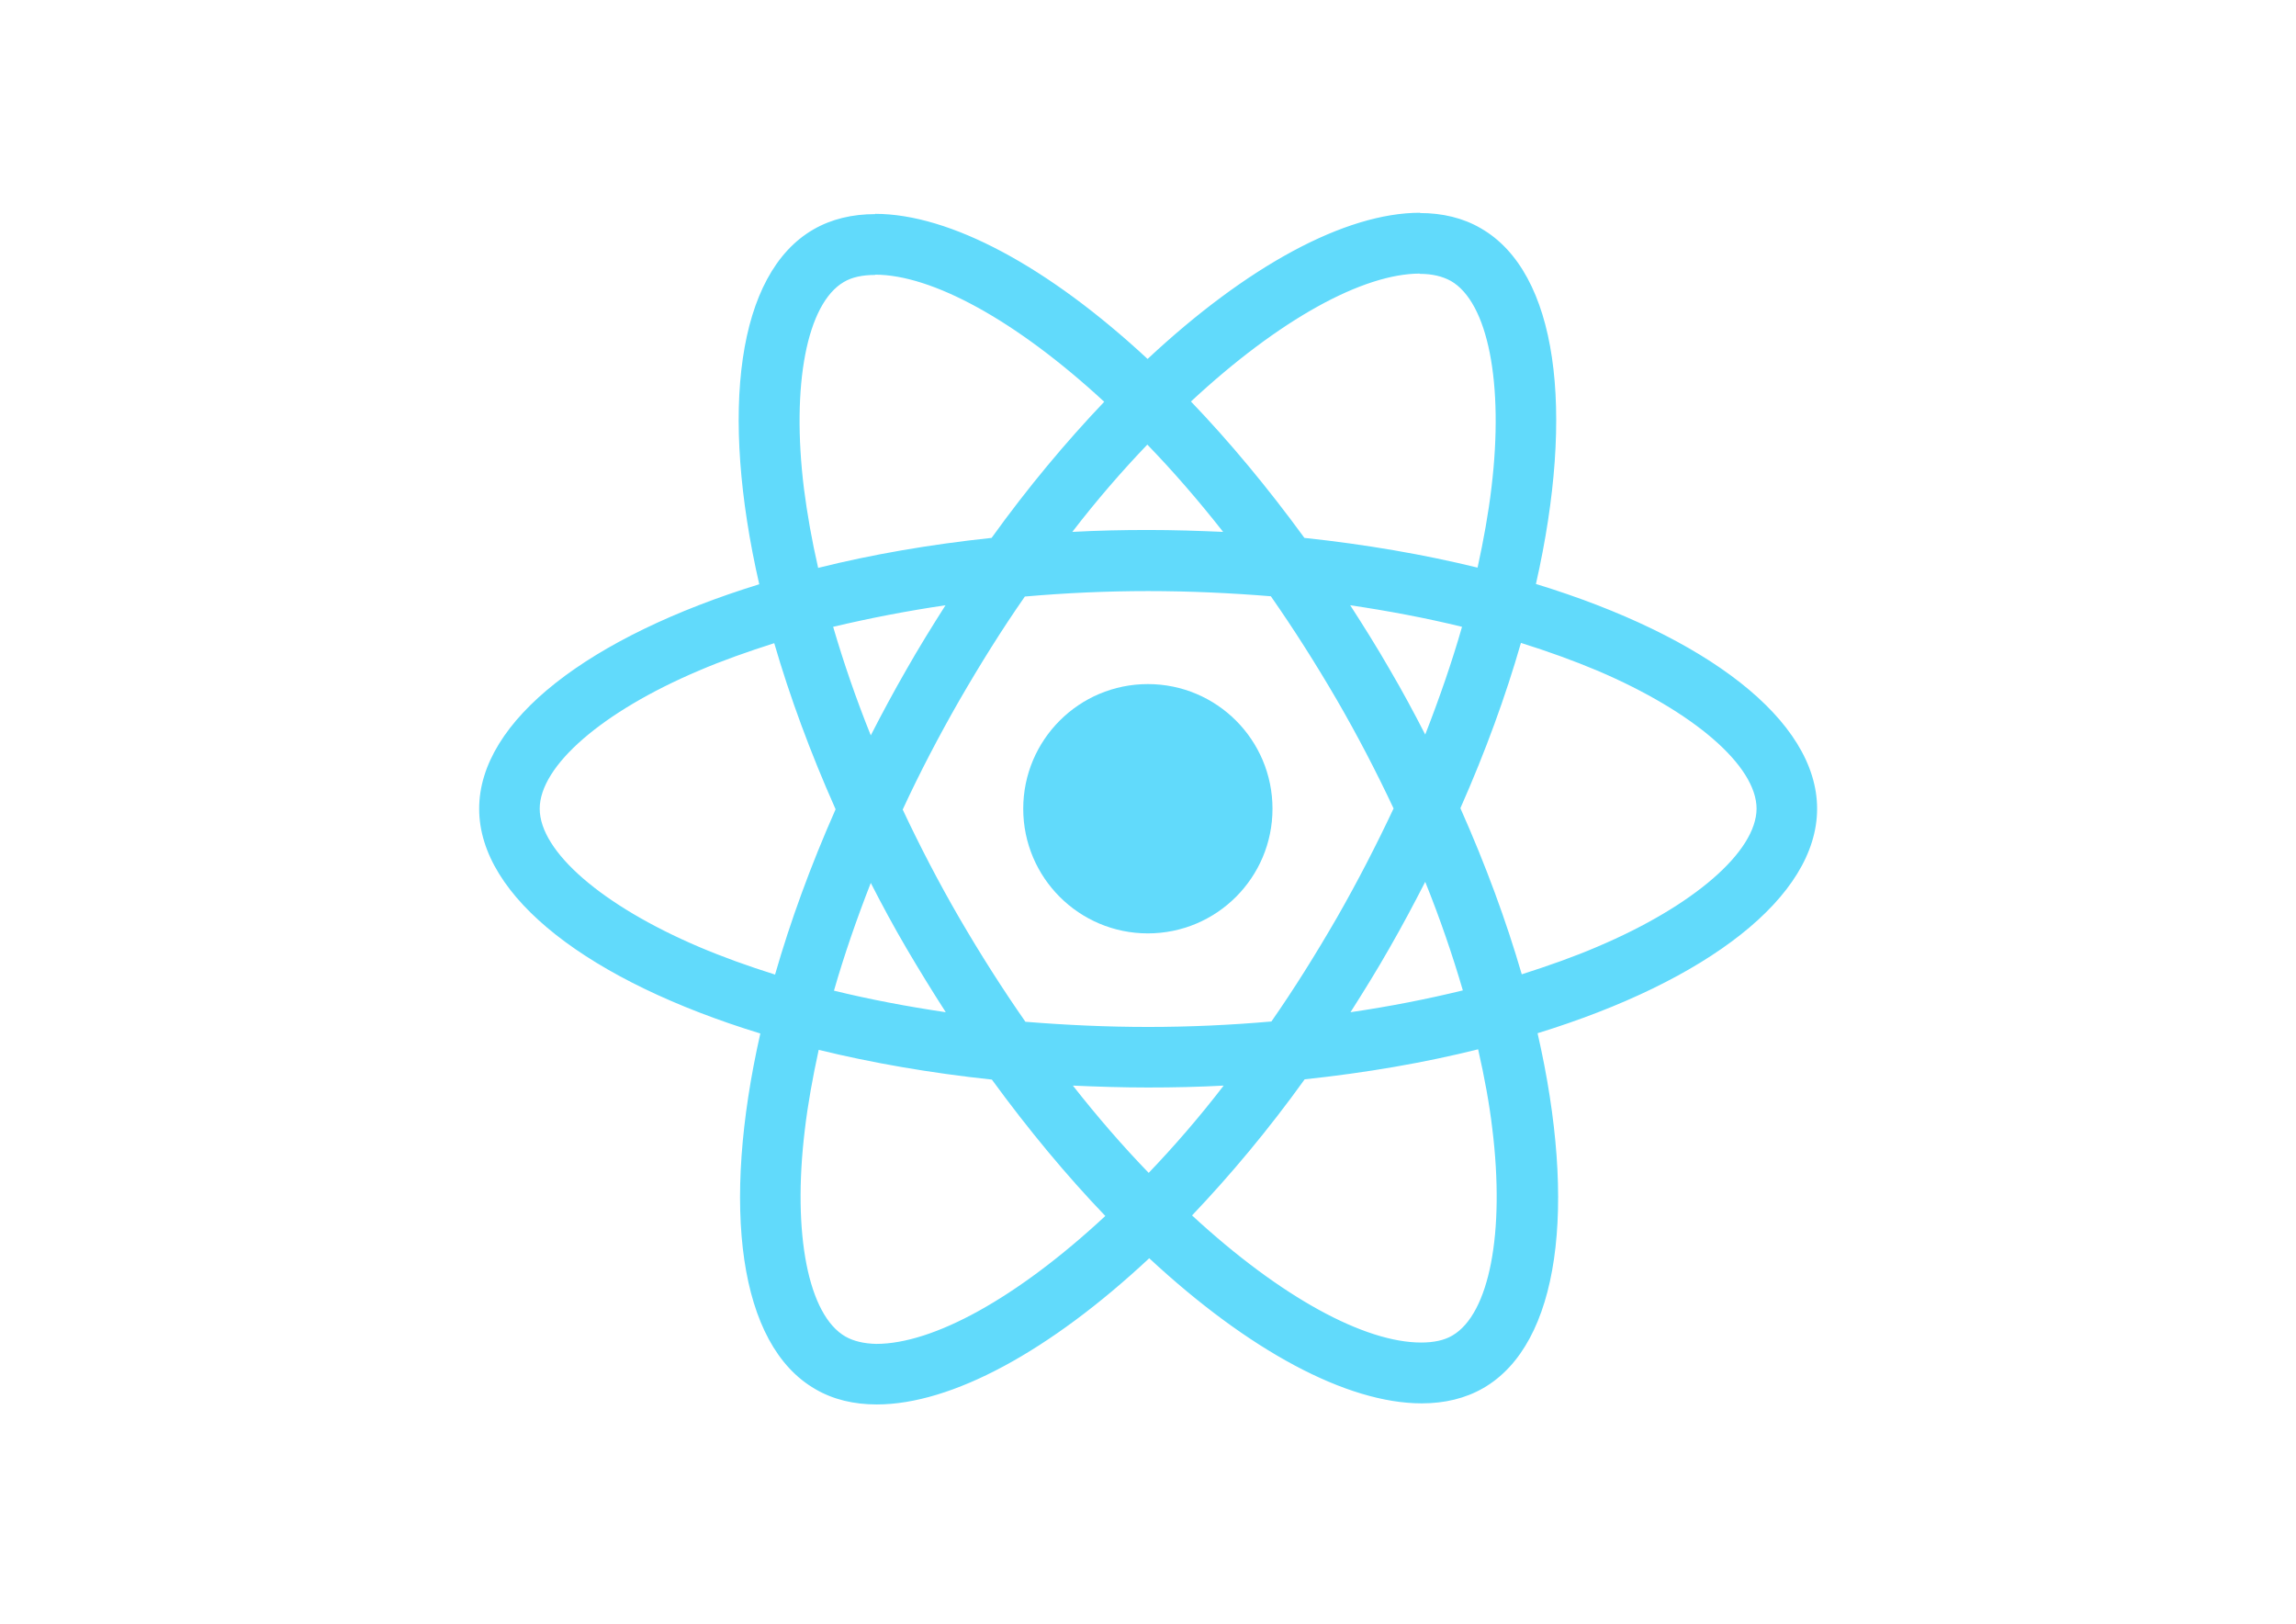
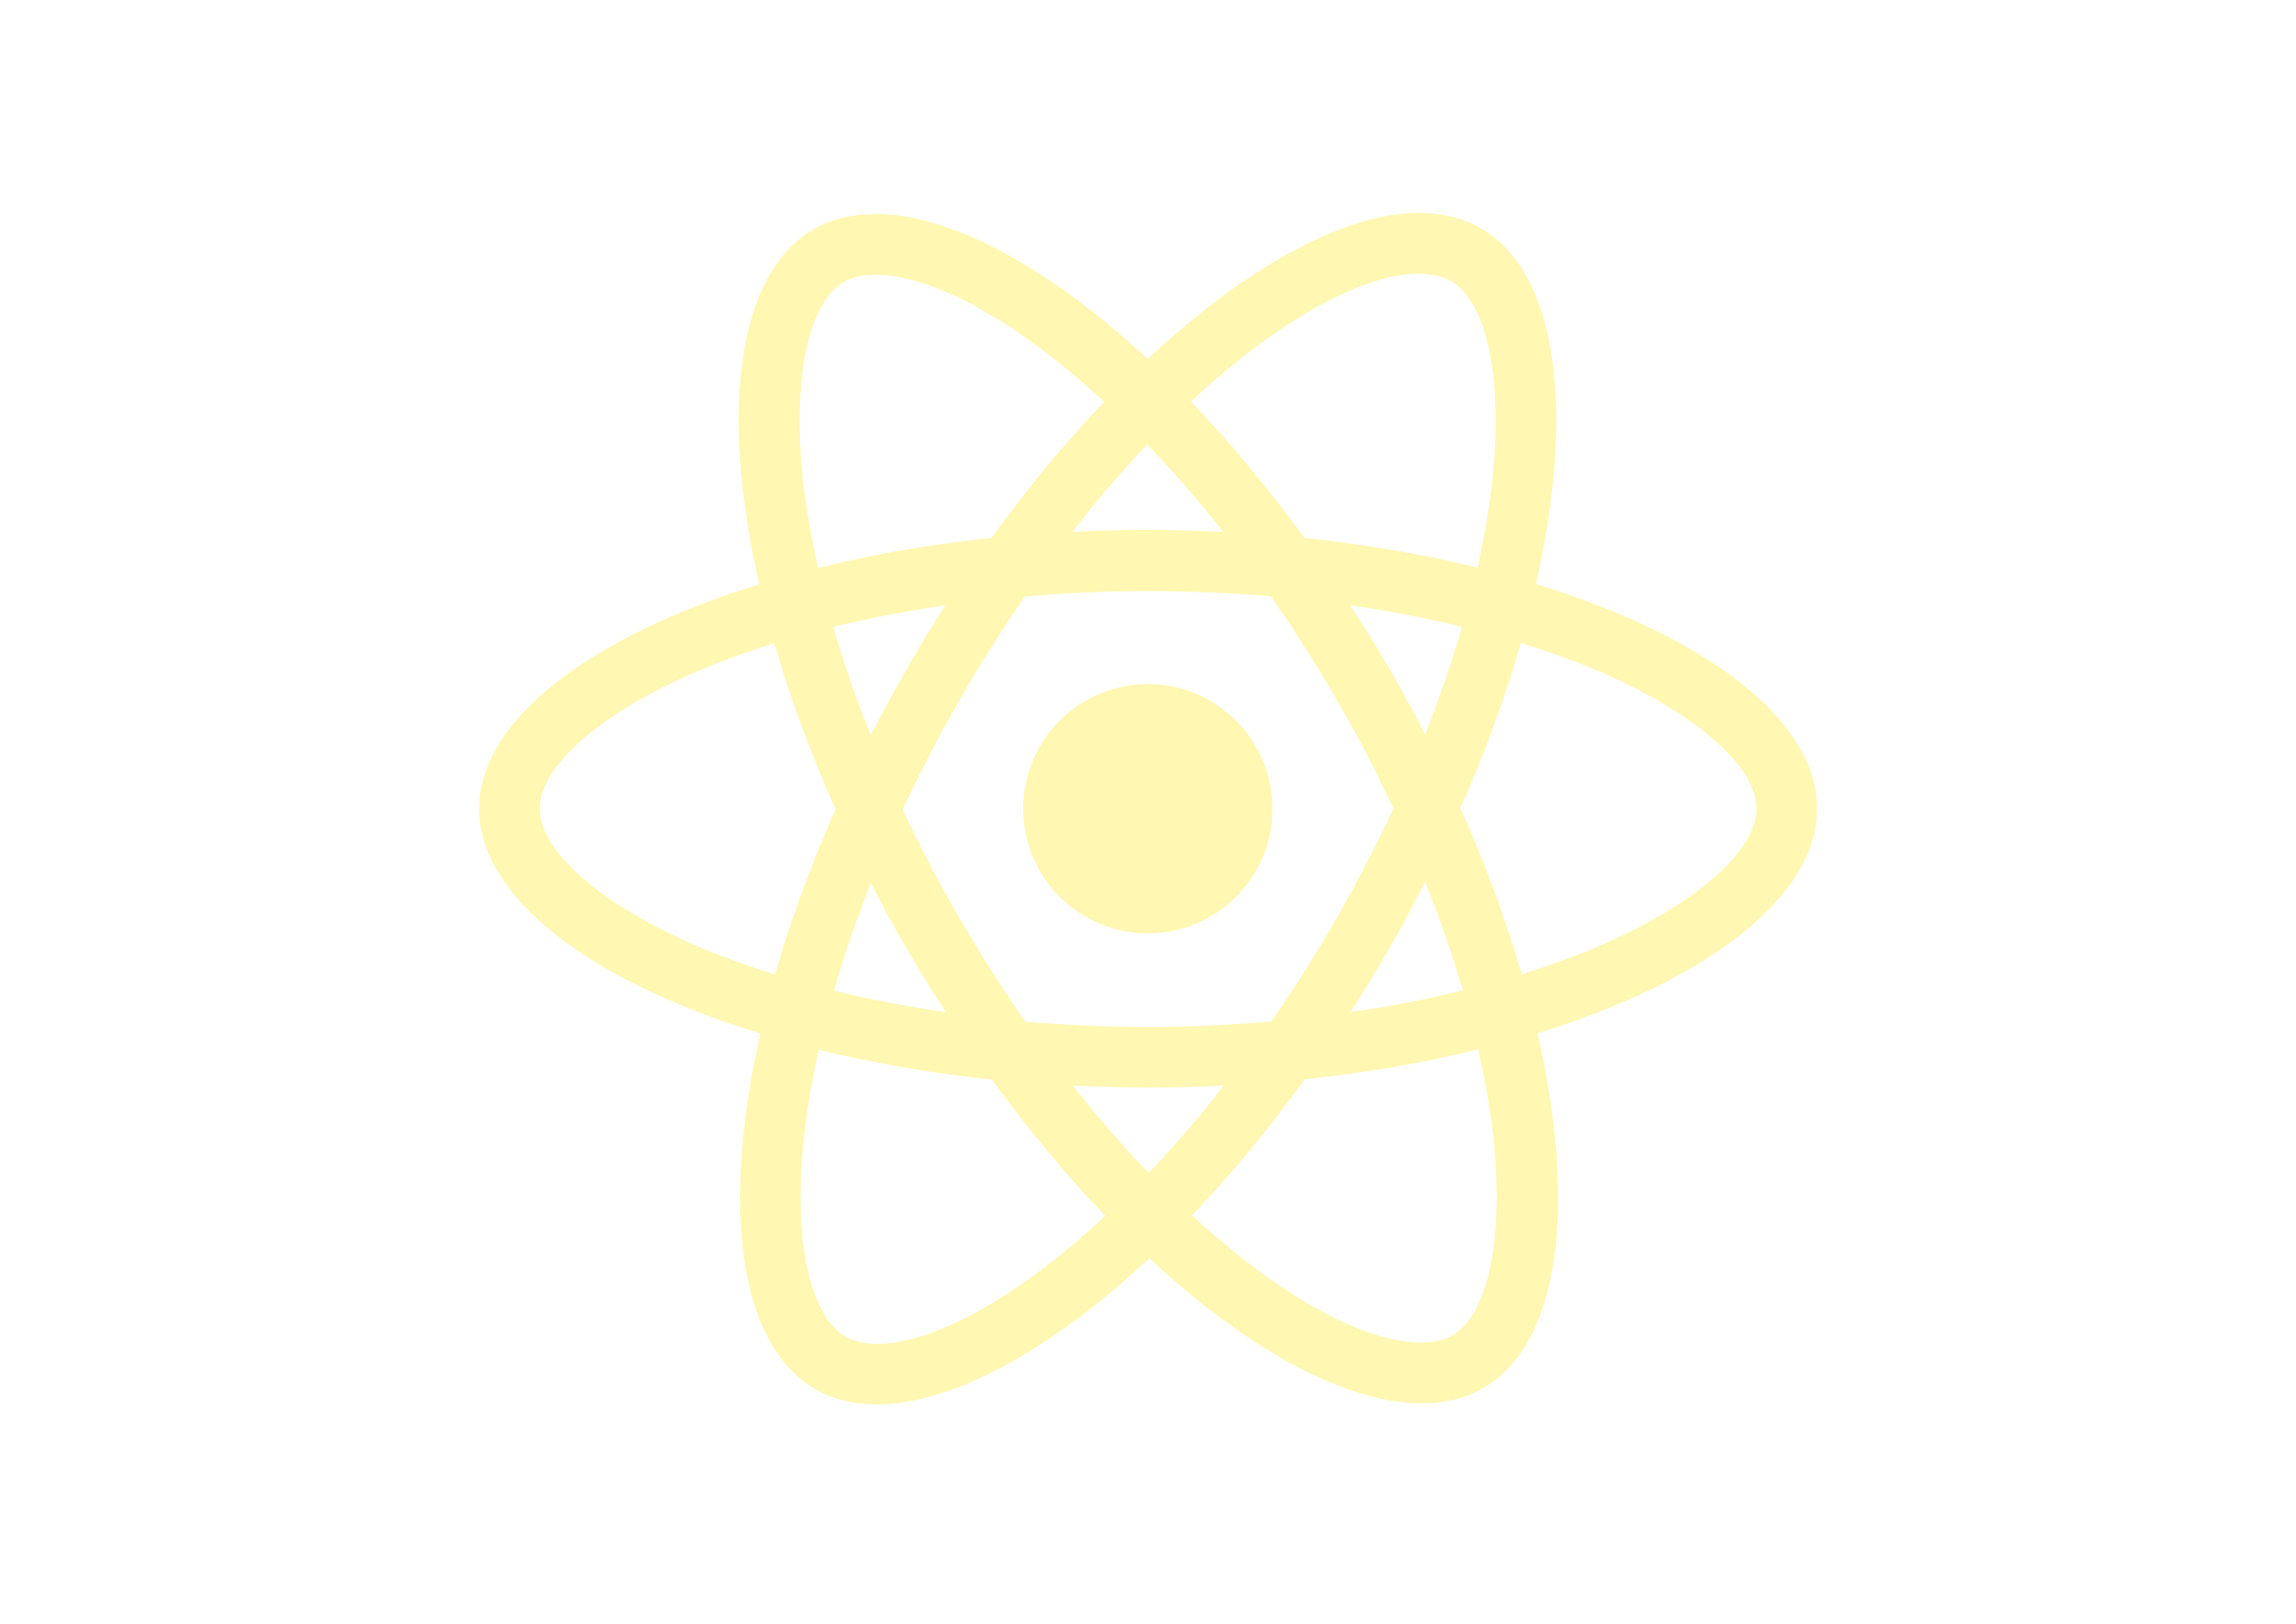
<svg xmlns="http://www.w3.org/2000/svg" viewBox="0 0 841.9 595.3">
-   <g fill="#61DAFB">
+   <g fill="#fff7b2">
    <path d="M666.3 296.5c0-32.5-40.7-63.3-103.1-82.4 14.4-63.6 8-114.2-20.2-130.4-6.5-3.8-14.1-5.6-22.4-5.6v22.3c4.6 0 8.3.9 11.4 2.6 13.6 7.8 19.5 37.5 14.9 75.7-1.1 9.4-2.9 19.3-5.1 29.4-19.6-4.8-41-8.5-63.5-10.9-13.5-18.5-27.5-35.3-41.6-50 32.6-30.3 63.2-46.9 84-46.9V78c-27.5 0-63.5 19.6-99.9 53.6-36.4-33.8-72.4-53.2-99.9-53.2v22.3c20.7 0 51.4 16.5 84 46.6-14 14.7-28 31.4-41.3 49.9-22.6 2.4-44 6.1-63.6 11-2.3-10-4-19.7-5.2-29-4.7-38.2 1.1-67.9 14.6-75.8 3-1.8 6.9-2.6 11.5-2.6V78.5c-8.4 0-16 1.8-22.6 5.6-28.1 16.2-34.4 66.7-19.9 130.1-62.2 19.2-102.7 49.9-102.7 82.3 0 32.5 40.7 63.3 103.1 82.4-14.4 63.6-8 114.2 20.2 130.4 6.5 3.8 14.1 5.6 22.5 5.6 27.5 0 63.5-19.6 99.9-53.6 36.4 33.8 72.4 53.2 99.9 53.2 8.4 0 16-1.8 22.6-5.6 28.1-16.2 34.4-66.7 19.9-130.1 62-19.1 102.5-49.9 102.5-82.3zm-130.2-66.7c-3.7 12.9-8.3 26.2-13.5 39.5-4.1-8-8.4-16-13.1-24-4.6-8-9.5-15.8-14.4-23.4 14.2 2.1 27.9 4.7 41 7.9zm-45.8 106.5c-7.8 13.5-15.8 26.3-24.1 38.2-14.9 1.3-30 2-45.2 2-15.1 0-30.2-.7-45-1.9-8.3-11.9-16.4-24.6-24.2-38-7.6-13.1-14.5-26.4-20.8-39.8 6.2-13.4 13.2-26.8 20.7-39.9 7.8-13.5 15.8-26.3 24.1-38.2 14.9-1.3 30-2 45.2-2 15.1 0 30.2.7 45 1.9 8.3 11.9 16.4 24.6 24.2 38 7.6 13.1 14.5 26.4 20.8 39.8-6.3 13.4-13.2 26.8-20.7 39.9zm32.3-13c5.4 13.4 10 26.8 13.8 39.8-13.1 3.2-26.9 5.9-41.2 8 4.9-7.7 9.8-15.6 14.4-23.7 4.6-8 8.9-16.1 13-24.1zM421.2 430c-9.3-9.6-18.6-20.3-27.8-32 9 .4 18.2.7 27.5.7 9.4 0 18.7-.2 27.8-.7-9 11.7-18.3 22.4-27.5 32zm-74.4-58.9c-14.2-2.1-27.9-4.7-41-7.9 3.7-12.9 8.3-26.2 13.5-39.5 4.1 8 8.4 16 13.1 24 4.7 8 9.5 15.8 14.4 23.4zM420.7 163c9.3 9.6 18.6 20.3 27.8 32-9-.4-18.2-.7-27.5-.7-9.4 0-18.7.2-27.8.7 9-11.7 18.3-22.4 27.5-32zm-74 58.9c-4.9 7.7-9.8 15.6-14.4 23.7-4.6 8-8.9 16-13 24-5.4-13.4-10-26.8-13.8-39.8 13.1-3.1 26.9-5.8 41.2-7.9zm-90.5 125.2c-35.4-15.1-58.3-34.9-58.3-50.6 0-15.7 22.9-35.6 58.3-50.6 8.6-3.7 18-7 27.7-10.1 5.7 19.6 13.2 40 22.5 60.9-9.2 20.8-16.6 41.1-22.2 60.6-9.9-3.1-19.3-6.5-28-10.2zM310 490c-13.6-7.8-19.5-37.5-14.9-75.7 1.1-9.4 2.9-19.3 5.1-29.4 19.6 4.8 41 8.5 63.5 10.9 13.5 18.5 27.5 35.3 41.6 50-32.6 30.3-63.2 46.9-84 46.9-4.5-.1-8.3-1-11.3-2.7zm237.2-76.2c4.7 38.2-1.1 67.9-14.6 75.8-3 1.8-6.9 2.6-11.5 2.6-20.7 0-51.4-16.5-84-46.6 14-14.7 28-31.4 41.3-49.9 22.6-2.4 44-6.1 63.6-11 2.3 10.1 4.1 19.8 5.2 29.1zm38.5-66.7c-8.6 3.7-18 7-27.7 10.1-5.7-19.6-13.2-40-22.5-60.9 9.2-20.8 16.6-41.1 22.2-60.6 9.9 3.1 19.3 6.5 28.1 10.2 35.4 15.1 58.3 34.9 58.3 50.6-.1 15.7-23 35.6-58.4 50.6zM320.8 78.4z" />
    <circle cx="420.9" cy="296.5" r="45.7" />
    <path d="M520.5 78.1z" />
  </g>
</svg>
